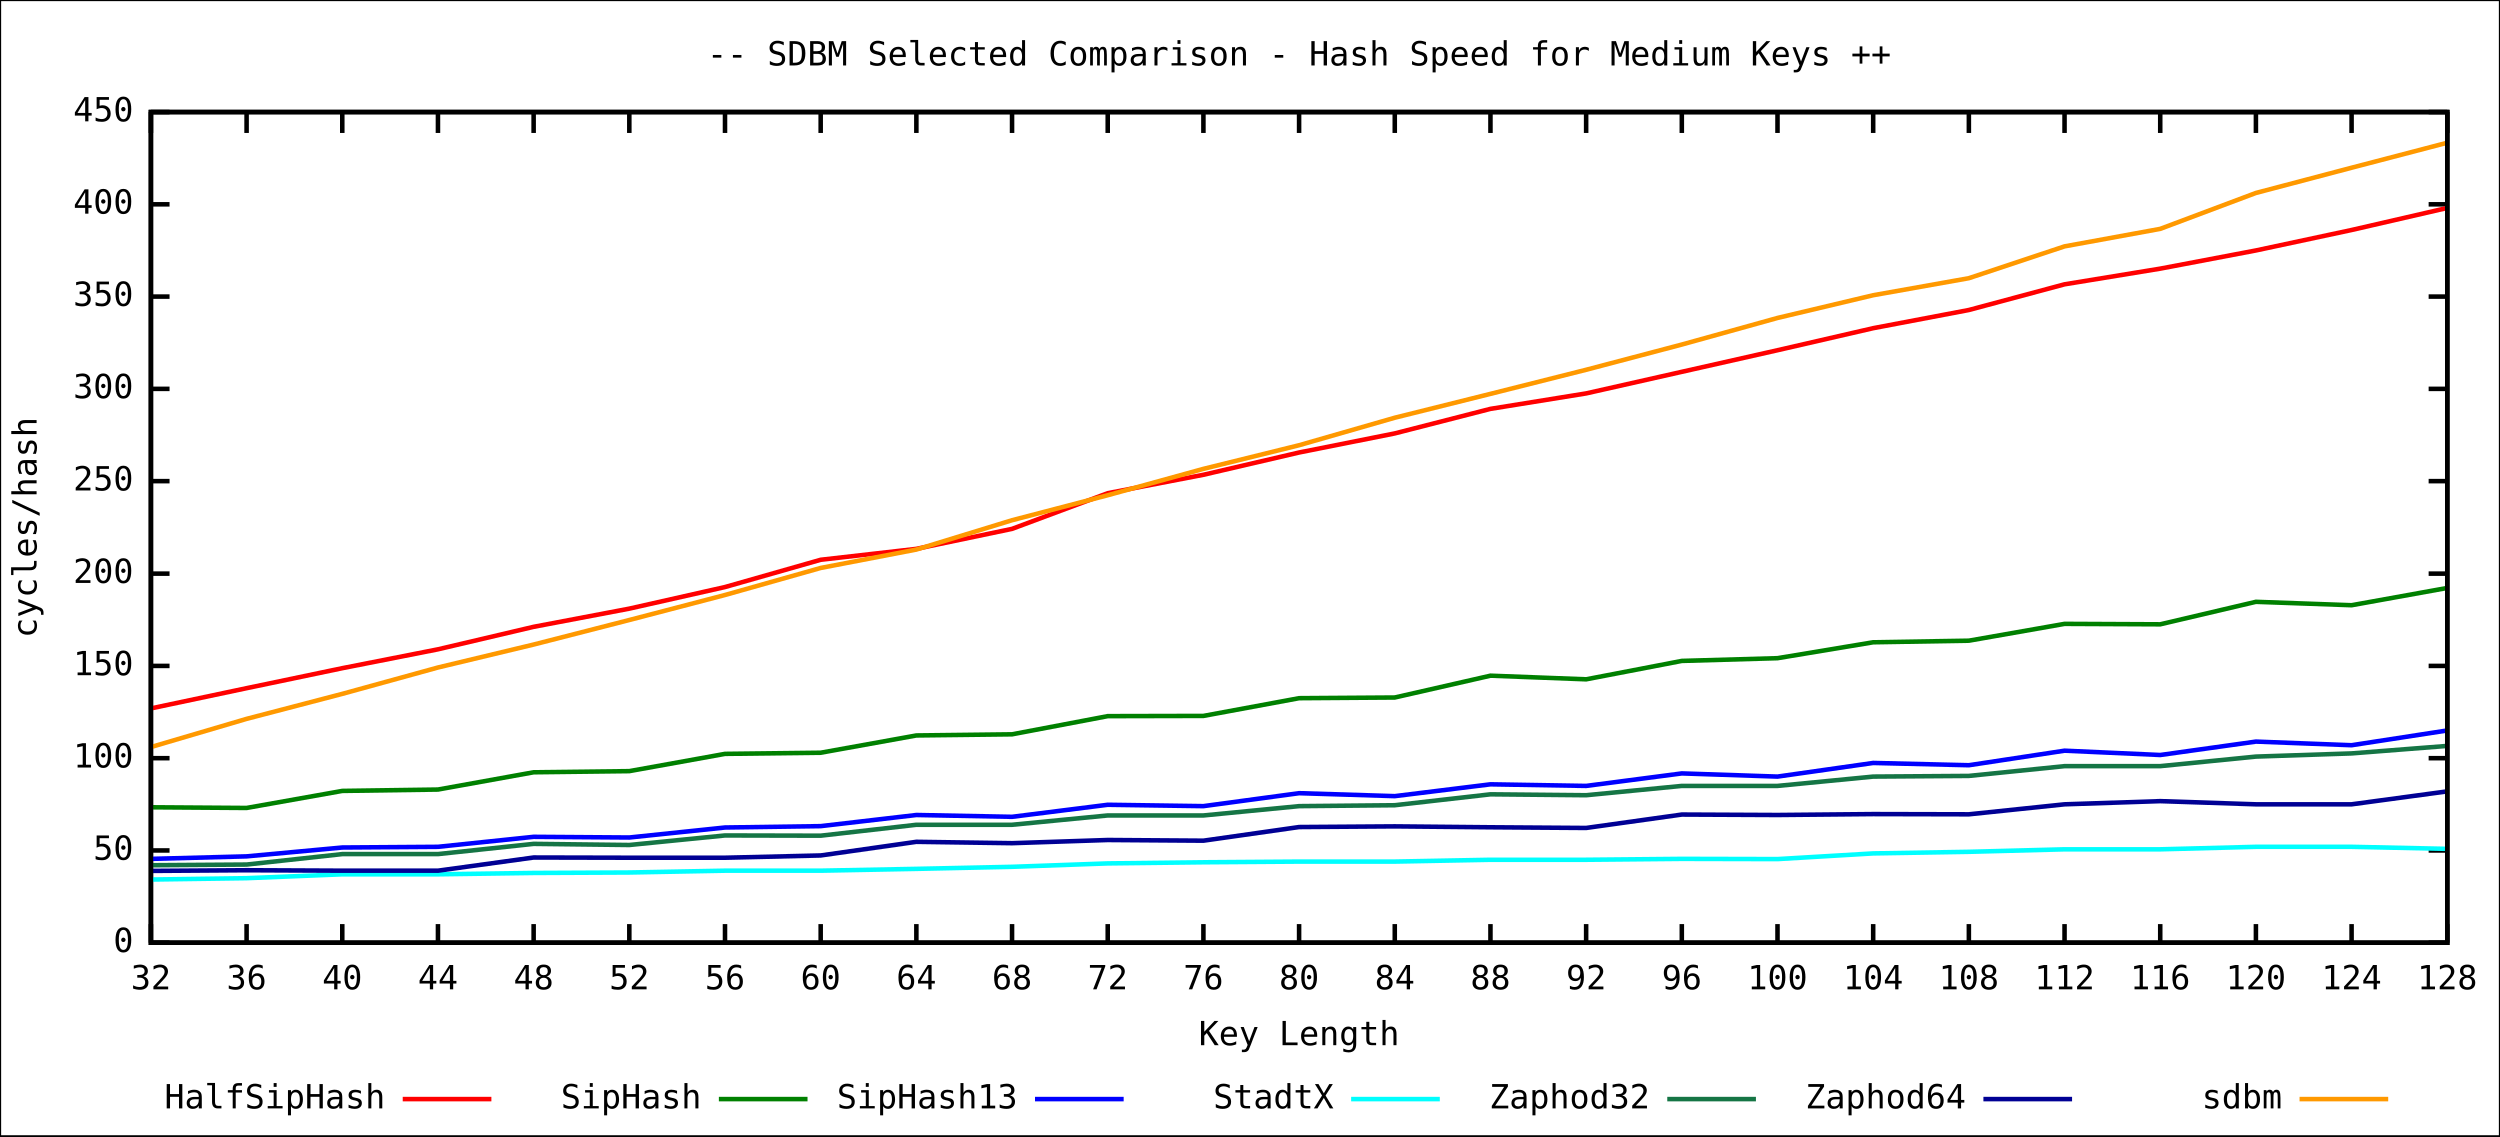
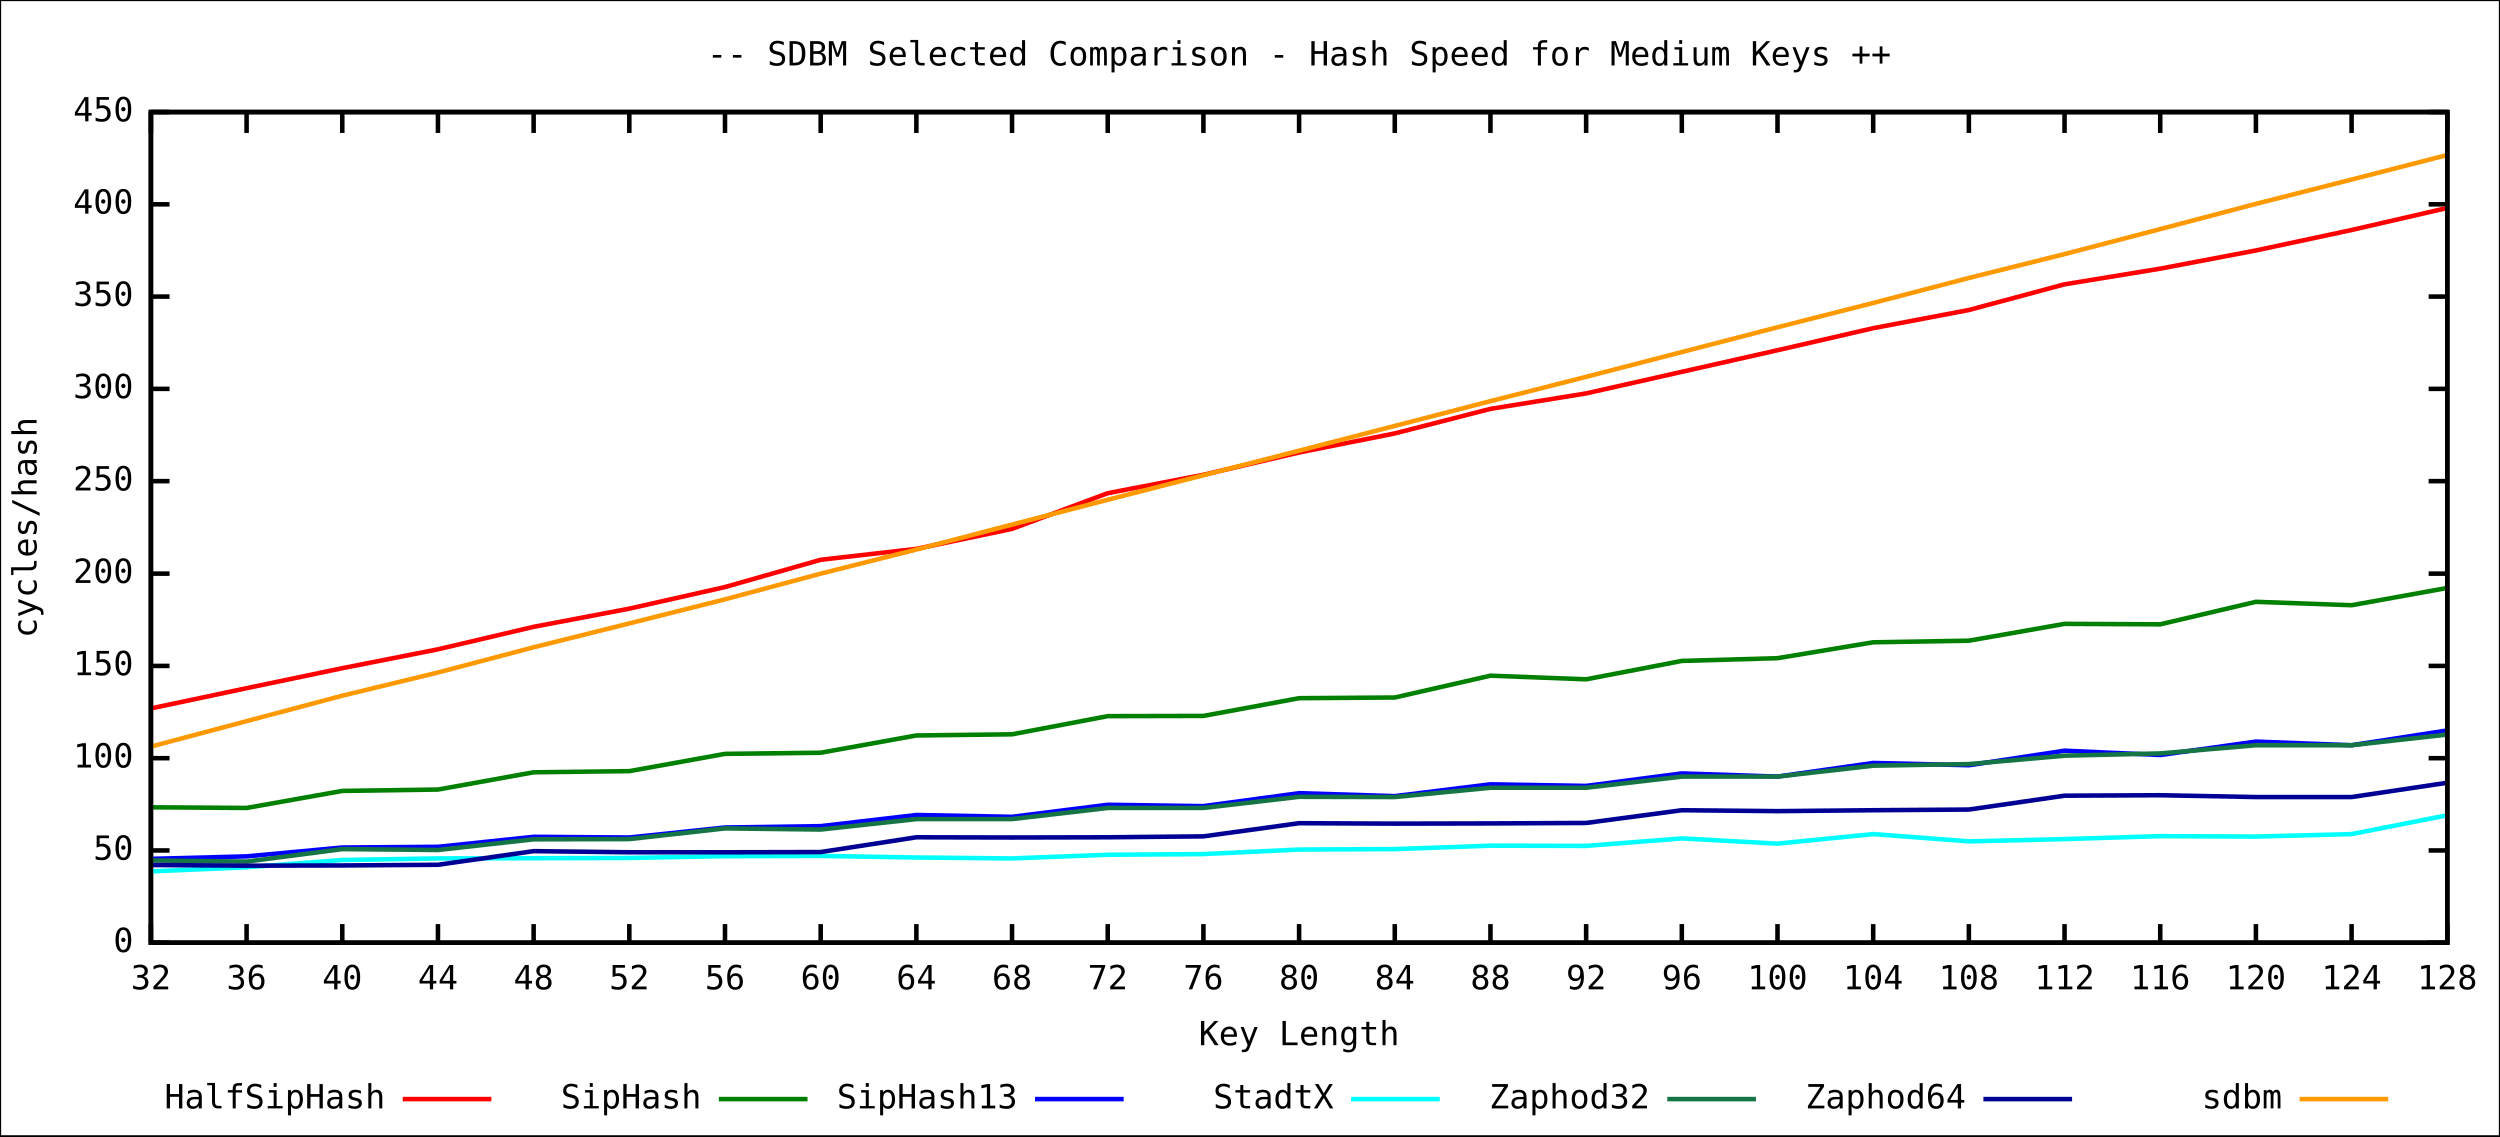
<svg xmlns="http://www.w3.org/2000/svg" xmlns:xlink="http://www.w3.org/1999/xlink" width="1100" height="500" viewBox="0 0 1100 500">
  <rect x="0" y="0" width="1100" height="500" fill="#ffffff" stroke="black" stroke-width="1" />
  <g id="gnuplot_canvas">
    <defs>
      <circle id="gpDot" r="0.5" stroke-width="0.5" />
      <path id="gpPt0" stroke-width="0.244" stroke="currentColor" d="M-1,0 h2 M0,-1 v2" />
      <path id="gpPt1" stroke-width="0.244" stroke="currentColor" d="M-1,-1 L1,1 M1,-1 L-1,1" />
      <path id="gpPt2" stroke-width="0.244" stroke="currentColor" d="M-1,0 L1,0 M0,-1 L0,1 M-1,-1 L1,1 M-1,1 L1,-1" />
      <rect id="gpPt3" stroke-width="0.244" stroke="currentColor" x="-1" y="-1" width="2" height="2" />
      <rect id="gpPt4" stroke-width="0.244" stroke="currentColor" fill="currentColor" x="-1" y="-1" width="2" height="2" />
      <circle id="gpPt5" stroke-width="0.244" stroke="currentColor" cx="0" cy="0" r="1" />
      <use xlink:href="#gpPt5" id="gpPt6" fill="currentColor" stroke="none" />
      <path id="gpPt7" stroke-width="0.244" stroke="currentColor" d="M0,-1.33 L-1.33,0.67 L1.33,0.67 z" />
      <use xlink:href="#gpPt7" id="gpPt8" fill="currentColor" stroke="none" />
      <use xlink:href="#gpPt7" id="gpPt9" stroke="currentColor" transform="rotate(180)" />
      <use xlink:href="#gpPt9" id="gpPt10" fill="currentColor" stroke="none" />
      <use xlink:href="#gpPt3" id="gpPt11" stroke="currentColor" transform="rotate(45)" />
      <use xlink:href="#gpPt11" id="gpPt12" fill="currentColor" stroke="none" />
    </defs>
    <g style="fill:none; color:white; stroke:black; stroke-width:2.00; stroke-linecap:butt; stroke-linejoin:miter">
</g>
    <g style="fill:none; color:black; stroke:currentColor; stroke-width:2.00; stroke-linecap:butt; stroke-linejoin:miter">
      <path stroke="black" d="M66.4,414.8 L74.6,414.8 M1076.8,414.8 L1068.6,414.8  h0.01" />
      <g transform="translate(58.7,418.9)" style="stroke:none; fill:black; font-family:mono; font-size:11.00pt; text-anchor:end">
        <text> 0</text>
      </g>
      <path stroke="black" d="M66.4,374.2 L74.6,374.2 M1076.8,374.2 L1068.6,374.2  h0.01" />
      <g transform="translate(58.7,378.3)" style="stroke:none; fill:black; font-family:mono; font-size:11.00pt; text-anchor:end">
        <text> 50</text>
      </g>
      <path stroke="black" d="M66.4,333.6 L74.6,333.6 M1076.8,333.6 L1068.6,333.6  h0.01" />
      <g transform="translate(58.7,337.7)" style="stroke:none; fill:black; font-family:mono; font-size:11.00pt; text-anchor:end">
        <text> 100</text>
      </g>
      <path stroke="black" d="M66.4,293.0 L74.6,293.0 M1076.8,293.0 L1068.6,293.0  h0.01" />
      <g transform="translate(58.7,297.1)" style="stroke:none; fill:black; font-family:mono; font-size:11.00pt; text-anchor:end">
        <text> 150</text>
      </g>
      <path stroke="black" d="M66.4,252.4 L74.6,252.4 M1076.8,252.4 L1068.6,252.4  h0.01" />
      <g transform="translate(58.7,256.5)" style="stroke:none; fill:black; font-family:mono; font-size:11.00pt; text-anchor:end">
        <text> 200</text>
      </g>
      <path stroke="black" d="M66.4,211.7 L74.6,211.7 M1076.8,211.7 L1068.6,211.7  h0.01" />
      <g transform="translate(58.7,215.8)" style="stroke:none; fill:black; font-family:mono; font-size:11.00pt; text-anchor:end">
        <text> 250</text>
      </g>
      <path stroke="black" d="M66.4,171.1 L74.6,171.1 M1076.8,171.1 L1068.6,171.1  h0.01" />
      <g transform="translate(58.7,175.2)" style="stroke:none; fill:black; font-family:mono; font-size:11.00pt; text-anchor:end">
        <text> 300</text>
      </g>
      <path stroke="black" d="M66.4,130.5 L74.6,130.5 M1076.8,130.5 L1068.6,130.5  h0.01" />
      <g transform="translate(58.7,134.6)" style="stroke:none; fill:black; font-family:mono; font-size:11.00pt; text-anchor:end">
        <text> 350</text>
      </g>
      <path stroke="black" d="M66.4,89.9 L74.6,89.9 M1076.8,89.9 L1068.6,89.9  h0.01" />
      <g transform="translate(58.7,94.0)" style="stroke:none; fill:black; font-family:mono; font-size:11.00pt; text-anchor:end">
        <text> 400</text>
      </g>
      <path stroke="black" d="M66.4,49.3 L74.6,49.3 M1076.8,49.3 L1068.6,49.3  h0.01" />
      <g transform="translate(58.7,53.4)" style="stroke:none; fill:black; font-family:mono; font-size:11.00pt; text-anchor:end">
        <text> 450</text>
      </g>
      <path stroke="black" d="M66.4,414.8 L66.4,406.6 M66.4,49.3 L66.4,57.5  h0.01" />
      <g transform="translate(66.4,435.3)" style="stroke:none; fill:black; font-family:mono; font-size:11.00pt; text-anchor:middle">
        <text> 32</text>
      </g>
      <path stroke="black" d="M108.5,414.8 L108.5,406.6 M108.5,49.3 L108.5,57.5  h0.01" />
      <g transform="translate(108.5,435.3)" style="stroke:none; fill:black; font-family:mono; font-size:11.00pt; text-anchor:middle">
        <text> 36</text>
      </g>
      <path stroke="black" d="M150.6,414.8 L150.6,406.6 M150.6,49.3 L150.6,57.5  h0.01" />
      <g transform="translate(150.6,435.3)" style="stroke:none; fill:black; font-family:mono; font-size:11.00pt; text-anchor:middle">
        <text> 40</text>
      </g>
      <path stroke="black" d="M192.7,414.8 L192.7,406.6 M192.7,49.3 L192.7,57.5  h0.01" />
      <g transform="translate(192.7,435.3)" style="stroke:none; fill:black; font-family:mono; font-size:11.00pt; text-anchor:middle">
        <text> 44</text>
      </g>
      <path stroke="black" d="M234.8,414.8 L234.8,406.6 M234.8,49.3 L234.8,57.5  h0.01" />
      <g transform="translate(234.8,435.3)" style="stroke:none; fill:black; font-family:mono; font-size:11.00pt; text-anchor:middle">
        <text> 48</text>
      </g>
      <path stroke="black" d="M276.9,414.8 L276.9,406.6 M276.9,49.3 L276.9,57.5  h0.01" />
      <g transform="translate(276.9,435.3)" style="stroke:none; fill:black; font-family:mono; font-size:11.00pt; text-anchor:middle">
        <text> 52</text>
      </g>
      <path stroke="black" d="M319.0,414.8 L319.0,406.6 M319.0,49.3 L319.0,57.5  h0.01" />
      <g transform="translate(319.0,435.3)" style="stroke:none; fill:black; font-family:mono; font-size:11.00pt; text-anchor:middle">
        <text> 56</text>
      </g>
      <path stroke="black" d="M361.1,414.8 L361.1,406.6 M361.1,49.3 L361.1,57.5  h0.01" />
      <g transform="translate(361.1,435.3)" style="stroke:none; fill:black; font-family:mono; font-size:11.00pt; text-anchor:middle">
        <text> 60</text>
      </g>
      <path stroke="black" d="M403.2,414.8 L403.2,406.6 M403.2,49.3 L403.2,57.5  h0.01" />
      <g transform="translate(403.2,435.3)" style="stroke:none; fill:black; font-family:mono; font-size:11.00pt; text-anchor:middle">
        <text> 64</text>
      </g>
      <path stroke="black" d="M445.3,414.8 L445.3,406.6 M445.3,49.3 L445.3,57.5  h0.01" />
      <g transform="translate(445.3,435.3)" style="stroke:none; fill:black; font-family:mono; font-size:11.00pt; text-anchor:middle">
        <text> 68</text>
      </g>
      <path stroke="black" d="M487.4,414.8 L487.4,406.6 M487.4,49.3 L487.4,57.5  h0.01" />
      <g transform="translate(487.4,435.3)" style="stroke:none; fill:black; font-family:mono; font-size:11.00pt; text-anchor:middle">
        <text> 72</text>
      </g>
      <path stroke="black" d="M529.5,414.8 L529.5,406.6 M529.5,49.3 L529.5,57.5  h0.01" />
      <g transform="translate(529.5,435.3)" style="stroke:none; fill:black; font-family:mono; font-size:11.00pt; text-anchor:middle">
        <text> 76</text>
      </g>
      <path stroke="black" d="M571.6,414.8 L571.6,406.6 M571.6,49.3 L571.6,57.5  h0.01" />
      <g transform="translate(571.6,435.3)" style="stroke:none; fill:black; font-family:mono; font-size:11.00pt; text-anchor:middle">
        <text> 80</text>
      </g>
      <path stroke="black" d="M613.7,414.8 L613.7,406.6 M613.7,49.3 L613.7,57.5  h0.01" />
      <g transform="translate(613.7,435.3)" style="stroke:none; fill:black; font-family:mono; font-size:11.00pt; text-anchor:middle">
        <text> 84</text>
      </g>
      <path stroke="black" d="M655.8,414.8 L655.8,406.6 M655.8,49.3 L655.8,57.5  h0.01" />
      <g transform="translate(655.8,435.3)" style="stroke:none; fill:black; font-family:mono; font-size:11.00pt; text-anchor:middle">
        <text> 88</text>
      </g>
      <path stroke="black" d="M697.9,414.8 L697.9,406.6 M697.9,49.3 L697.9,57.5  h0.01" />
      <g transform="translate(697.9,435.3)" style="stroke:none; fill:black; font-family:mono; font-size:11.00pt; text-anchor:middle">
        <text> 92</text>
      </g>
      <path stroke="black" d="M740.0,414.8 L740.0,406.6 M740.0,49.3 L740.0,57.5  h0.01" />
      <g transform="translate(740.0,435.3)" style="stroke:none; fill:black; font-family:mono; font-size:11.00pt; text-anchor:middle">
        <text> 96</text>
      </g>
      <path stroke="black" d="M782.1,414.8 L782.1,406.6 M782.1,49.3 L782.1,57.5  h0.01" />
      <g transform="translate(782.1,435.3)" style="stroke:none; fill:black; font-family:mono; font-size:11.00pt; text-anchor:middle">
        <text> 100</text>
      </g>
      <path stroke="black" d="M824.2,414.8 L824.2,406.6 M824.2,49.3 L824.2,57.5  h0.01" />
      <g transform="translate(824.2,435.3)" style="stroke:none; fill:black; font-family:mono; font-size:11.00pt; text-anchor:middle">
        <text> 104</text>
      </g>
      <path stroke="black" d="M866.3,414.8 L866.3,406.6 M866.3,49.3 L866.3,57.5  h0.01" />
      <g transform="translate(866.3,435.3)" style="stroke:none; fill:black; font-family:mono; font-size:11.00pt; text-anchor:middle">
        <text> 108</text>
      </g>
      <path stroke="black" d="M908.4,414.8 L908.4,406.6 M908.4,49.3 L908.4,57.5  h0.01" />
      <g transform="translate(908.4,435.3)" style="stroke:none; fill:black; font-family:mono; font-size:11.00pt; text-anchor:middle">
        <text> 112</text>
      </g>
      <path stroke="black" d="M950.5,414.8 L950.5,406.6 M950.5,49.3 L950.5,57.5  h0.01" />
      <g transform="translate(950.5,435.3)" style="stroke:none; fill:black; font-family:mono; font-size:11.00pt; text-anchor:middle">
        <text> 116</text>
      </g>
      <path stroke="black" d="M992.6,414.8 L992.6,406.6 M992.6,49.3 L992.6,57.5  h0.01" />
      <g transform="translate(992.6,435.3)" style="stroke:none; fill:black; font-family:mono; font-size:11.00pt; text-anchor:middle">
        <text> 120</text>
      </g>
      <path stroke="black" d="M1034.7,414.8 L1034.7,406.6 M1034.7,49.3 L1034.7,57.5  h0.01" />
      <g transform="translate(1034.7,435.3)" style="stroke:none; fill:black; font-family:mono; font-size:11.00pt; text-anchor:middle">
        <text> 124</text>
      </g>
      <path stroke="black" d="M1076.8,414.8 L1076.8,406.6 M1076.8,49.3 L1076.8,57.5  h0.01" />
      <g transform="translate(1076.8,435.3)" style="stroke:none; fill:black; font-family:mono; font-size:11.00pt; text-anchor:middle">
        <text> 128</text>
      </g>
      <path stroke="black" d="M66.4,49.3 L66.4,414.8 L1076.8,414.8 L1076.8,49.3 L66.4,49.3 Z  h0.01" />
      <g transform="translate(16.1,232.1) rotate(270)" style="stroke:none; fill:black; font-family:mono; font-size:11.00pt; text-anchor:middle">
        <text>cycles/hash</text>
      </g>
      <g transform="translate(571.6,459.9)" style="stroke:none; fill:black; font-family:mono; font-size:11.00pt; text-anchor:middle">
        <text>Key Length</text>
      </g>
      <g transform="translate(571.6,28.8)" style="stroke:none; fill:black; font-family:mono; font-size:11.00pt; text-anchor:middle">
        <text>
          <a href="SDBM_Selected_Comparison.short.svg">--</a> SDBM Selected Comparison - Hash Speed for Medium Keys <a href="SDBM_Selected_Comparison.long.svg">++</a>
        </text>
      </g>
    </g>
    <g id="HalfSipHash">
      <g style="fill:none; color:red; stroke:currentColor; stroke-width:2.00; stroke-linecap:butt; stroke-linejoin:miter">
        <g visibility="visible">
          <g transform="translate(169.5,487.7)" style="stroke:none; fill:black; font-family:mono; font-size:11.00pt; text-anchor:end">
            <text>HalfSipHash</text>
          </g>
          <path d="M177.2,483.6 L216.2,483.6  h0.01" />
        </g>
        <path d="M66.4,311.7 L108.5,302.8 L150.6,294.0 L192.7,285.7 L234.8,275.8 L276.9,267.8 L319.0,258.3 L361.1,246.3    L403.2,241.5 L445.3,232.7 L487.4,217.0 L529.5,208.9 L571.6,199.1 L613.7,190.7 L655.8,179.9 L697.9,173.1    L740.0,163.6 L782.1,154.1 L824.2,144.4 L866.3,136.4 L908.4,125.1 L950.5,118.2 L992.6,110.2 L1034.7,101.2    L1076.8,91.5  h0.01" />
      </g>
    </g>
    <g id="SipHash">
      <g style="fill:none; color:green; stroke:currentColor; stroke-width:2.00; stroke-linecap:butt; stroke-linejoin:miter">
        <g visibility="visible">
          <g transform="translate(308.6,487.7)" style="stroke:none; fill:black; font-family:mono; font-size:11.00pt; text-anchor:end">
            <text>SipHash</text>
          </g>
          <path d="M316.3,483.6 L355.3,483.6  h0.01" />
        </g>
        <path d="M66.4,355.2 L108.5,355.5 L150.6,348.0 L192.7,347.4 L234.8,339.8 L276.9,339.3 L319.0,331.7 L361.1,331.2    L403.2,323.6 L445.3,323.1 L487.4,315.1 L529.5,315.0 L571.6,307.2 L613.7,306.9 L655.8,297.3 L697.9,298.9    L740.0,290.8 L782.1,289.6 L824.2,282.6 L866.3,281.9 L908.4,274.5 L950.5,274.7 L992.6,264.8 L1034.7,266.3    L1076.8,258.7  h0.01" />
      </g>
    </g>
    <g id="SipHash13">
      <g style="fill:none; color:blue; stroke:currentColor; stroke-width:2.00; stroke-linecap:butt; stroke-linejoin:miter">
        <g visibility="visible">
          <g transform="translate(447.7,487.7)" style="stroke:none; fill:black; font-family:mono; font-size:11.00pt; text-anchor:end">
            <text>SipHash13</text>
          </g>
          <path d="M455.4,483.6 L494.4,483.6  h0.01" />
        </g>
        <path d="M66.4,377.9 L108.5,376.8 L150.6,372.9 L192.7,372.6 L234.8,368.2 L276.9,368.5 L319.0,364.1 L361.1,363.5    L403.2,358.6 L445.3,359.4 L487.4,354.1 L529.5,354.7 L571.6,349.0 L613.7,350.3 L655.8,345.1 L697.9,345.8    L740.0,340.3 L782.1,341.7 L824.2,335.7 L866.3,336.7 L908.4,330.3 L950.5,332.2 L992.6,326.3 L1034.7,327.9    L1076.8,321.4  h0.01" />
      </g>
    </g>
    <g id="StadtX">
      <g style="fill:none; color:cyan; stroke:currentColor; stroke-width:2.00; stroke-linecap:butt; stroke-linejoin:miter">
        <g visibility="visible">
          <g transform="translate(586.8,487.7)" style="stroke:none; fill:black; font-family:mono; font-size:11.00pt; text-anchor:end">
            <text>StadtX</text>
          </g>
          <path d="M594.5,483.6 L633.5,483.6  h0.01" />
        </g>
-         <path d="M66.4,387.0 L108.5,386.4 L150.6,384.7 L192.7,384.7 L234.8,384.1 L276.9,383.9 L319.0,383.1 L361.1,383.1    L403.2,382.3 L445.3,381.4 L487.4,379.9 L529.5,379.4 L571.6,379.1 L613.7,379.1 L655.8,378.3 L697.9,378.3    L740.0,377.9 L782.1,378.0 L824.2,375.5 L866.3,374.8 L908.4,373.7 L950.5,373.7 L992.6,372.6 L1034.7,372.6    L1076.8,373.5  h0.01" />
+         <path d="M66.4,383.4 L108.5,381.6 L150.6,378.4 L192.7,377.7 L234.8,377.6 L276.9,377.5 L319.0,376.7 L361.1,376.6    L403.2,377.3 L445.3,377.7 L487.4,376.1 L529.5,375.8 L571.6,373.8 L613.7,373.6 L655.8,372.1 L697.9,372.2    L740.0,368.9 L782.1,371.2 L824.2,367.0 L866.3,370.2 L908.4,369.2 L950.5,367.9 L992.6,368.1 L1034.7,367.0    L1076.8,358.7  h0.01" />
      </g>
    </g>
    <g id="Zaphod32">
      <g style="fill:none; color:#157545; stroke:currentColor; stroke-width:2.00; stroke-linecap:butt; stroke-linejoin:miter">
        <g visibility="visible">
          <g transform="translate(725.9,487.7)" style="stroke:none; fill:black; font-family:mono; font-size:11.00pt; text-anchor:end">
            <text>Zaphod32</text>
          </g>
          <path d="M733.6,483.6 L772.6,483.6  h0.01" />
        </g>
-         <path d="M66.4,380.7 L108.5,380.4 L150.6,375.8 L192.7,375.8 L234.8,371.3 L276.9,371.8 L319.0,367.6 L361.1,367.7    L403.2,362.9 L445.3,362.9 L487.4,358.8 L529.5,358.8 L571.6,354.7 L613.7,354.3 L655.8,349.5 L697.9,349.9    L740.0,345.8 L782.1,345.8 L824.2,341.7 L866.3,341.4 L908.4,337.1 L950.5,337.1 L992.6,332.9 L1034.7,331.5    L1076.8,328.2  h0.01" />
+         <path d="M66.4,378.6 L108.5,379.1 L150.6,373.6 L192.7,374.0 L234.8,369.3 L276.9,369.2 L319.0,364.5 L361.1,365.0    L403.2,360.4 L445.3,360.4 L487.4,355.5 L529.5,355.5 L571.6,350.6 L613.7,350.7 L655.8,346.6 L697.9,346.6    L740.0,341.7 L782.1,341.7 L824.2,336.9 L866.3,336.2 L908.4,332.5 L950.5,331.5 L992.6,327.9 L1034.7,327.9    L1076.8,323.2  h0.01" />
      </g>
    </g>
    <g id="Zaphod64">
      <g style="fill:none; color:#000094; stroke:currentColor; stroke-width:2.00; stroke-linecap:butt; stroke-linejoin:miter">
        <g visibility="visible">
          <g transform="translate(865.0,487.7)" style="stroke:none; fill:black; font-family:mono; font-size:11.00pt; text-anchor:end">
            <text>Zaphod64</text>
          </g>
          <path d="M872.7,483.6 L911.7,483.6  h0.01" />
        </g>
-         <path d="M66.4,383.2 L108.5,382.9 L150.6,383.1 L192.7,383.1 L234.8,377.3 L276.9,377.4 L319.0,377.4 L361.1,376.4    L403.2,370.4 L445.3,371.0 L487.4,369.6 L529.5,369.9 L571.6,363.9 L613.7,363.6 L655.8,364.0 L697.9,364.3    L740.0,358.4 L782.1,358.6 L824.2,358.2 L866.3,358.3 L908.4,353.9 L950.5,352.5 L992.6,353.9 L1034.7,353.9    L1076.8,348.2  h0.01" />
+         <path d="M66.4,380.6 L108.5,380.9 L150.6,380.8 L192.7,380.5 L234.8,374.5 L276.9,375.0 L319.0,375.0 L361.1,374.9    L403.2,368.4 L445.3,368.5 L487.4,368.4 L529.5,368.0 L571.6,362.2 L613.7,362.4 L655.8,362.3 L697.9,362.1    L740.0,356.5 L782.1,356.9 L824.2,356.5 L866.3,356.2 L908.4,350.1 L950.5,349.9 L992.6,350.7 L1034.7,350.7    L1076.8,344.4  h0.01" />
      </g>
    </g>
    <g id="sdbm">
      <g style="fill:none; color:#FF9900; stroke:currentColor; stroke-width:2.00; stroke-linecap:butt; stroke-linejoin:miter">
        <g visibility="visible">
          <g transform="translate(1004.1,487.7)" style="stroke:none; fill:black; font-family:mono; font-size:11.00pt; text-anchor:end">
            <text>sdbm</text>
          </g>
          <path d="M1011.8,483.6 L1050.8,483.6  h0.01" />
        </g>
-         <path d="M66.4,328.7 L108.5,316.3 L150.6,305.3 L192.7,293.7 L234.8,283.6 L276.9,272.8 L319.0,261.8 L361.1,249.9    L403.2,241.8 L445.3,228.9 L487.4,217.9 L529.5,206.3 L571.6,195.9 L613.7,183.8 L655.8,173.3 L697.9,162.7    L740.0,151.6 L782.1,139.9 L824.2,129.9 L866.3,122.4 L908.4,108.4 L950.5,100.7 L992.6,84.9 L1034.7,73.8    L1076.8,62.8  h0.01" />
+         <path d="M66.4,328.5 L108.5,317.3 L150.6,306.1 L192.7,295.9 L234.8,284.8 L276.9,274.3 L319.0,263.7 L361.1,252.4    L403.2,241.8 L445.3,230.8 L487.4,219.9 L529.5,209.1 L571.6,198.3 L613.7,187.4 L655.8,176.5 L697.9,165.8    L740.0,154.9 L782.1,144.0 L824.2,133.3 L866.3,122.3 L908.4,111.8 L950.5,100.8 L992.6,89.7 L1034.7,79.0    L1076.8,68.2  h0.01" />
      </g>
    </g>
    <g style="fill:none; color:black; stroke:currentColor; stroke-width:2.00; stroke-linecap:butt; stroke-linejoin:miter">
      <path stroke="black" d="M66.4,49.3 L66.4,414.8 L1076.8,414.8 L1076.8,49.3 L66.4,49.3 Z  h0.01" />
    </g>
  </g>
  <text id="coord_text" text-anchor="start" pointer-events="none" font-size="12" font-family="Arial" visibility="hidden"> </text>
</svg>
